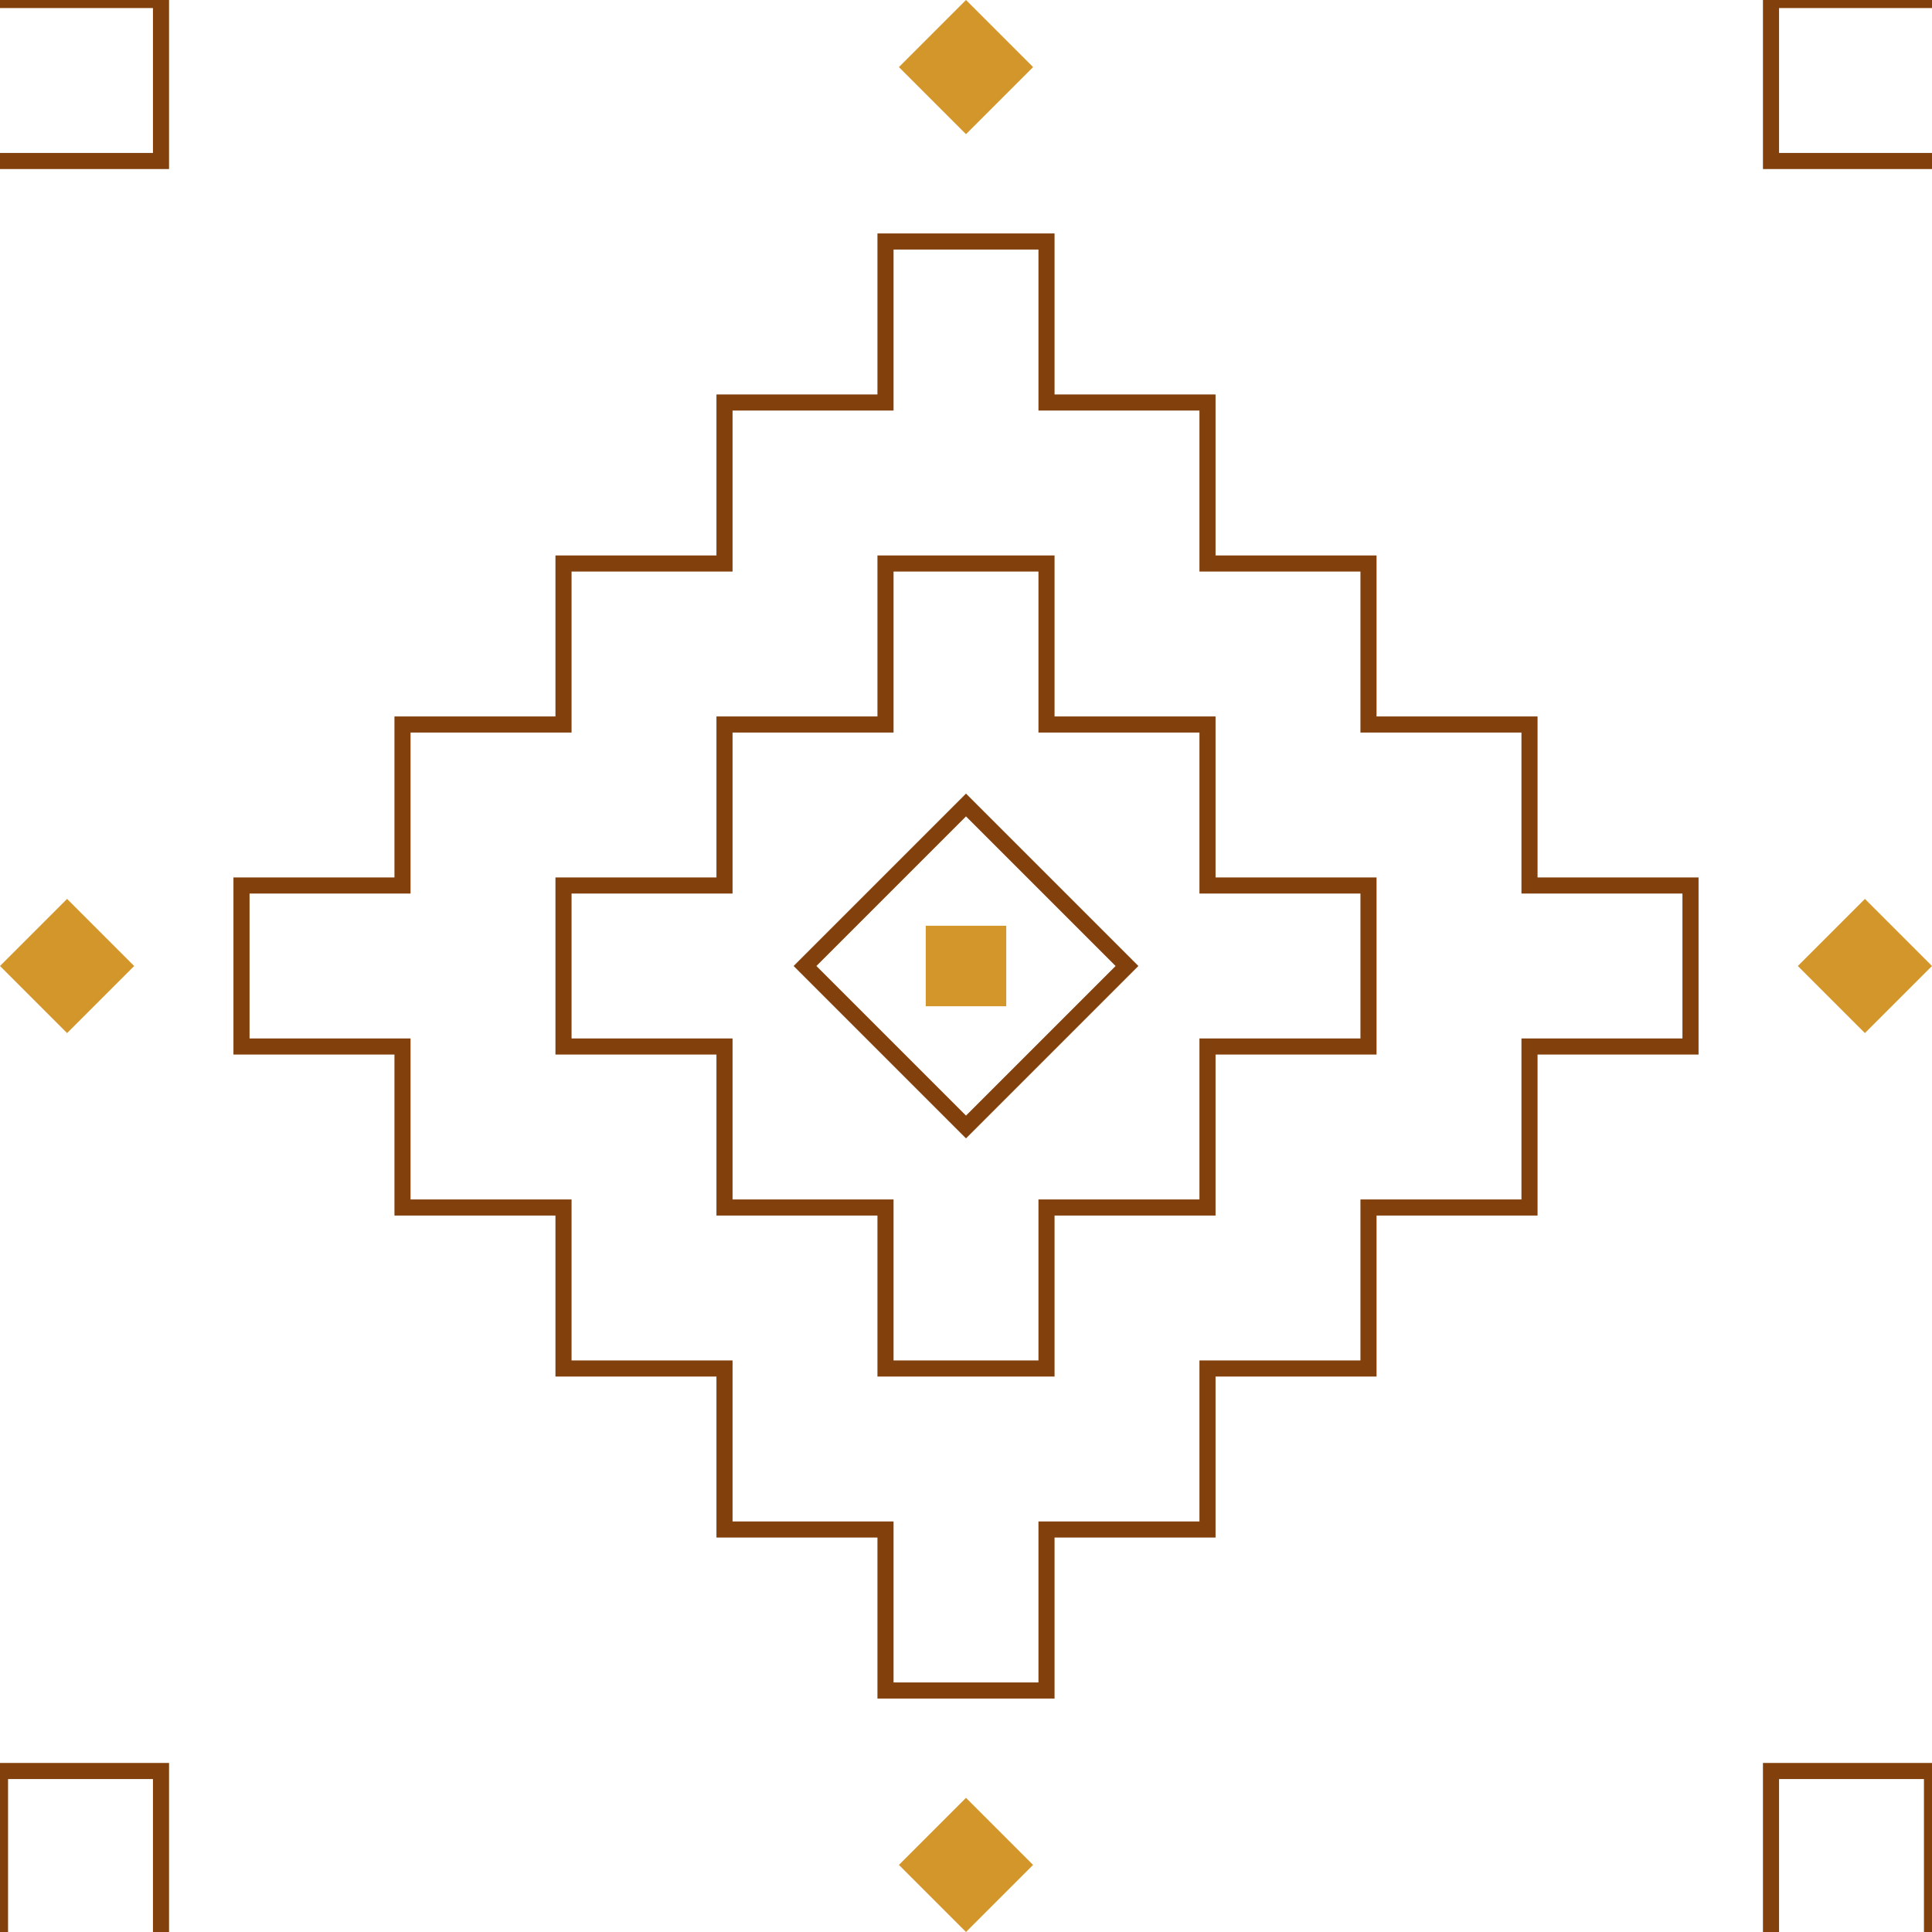
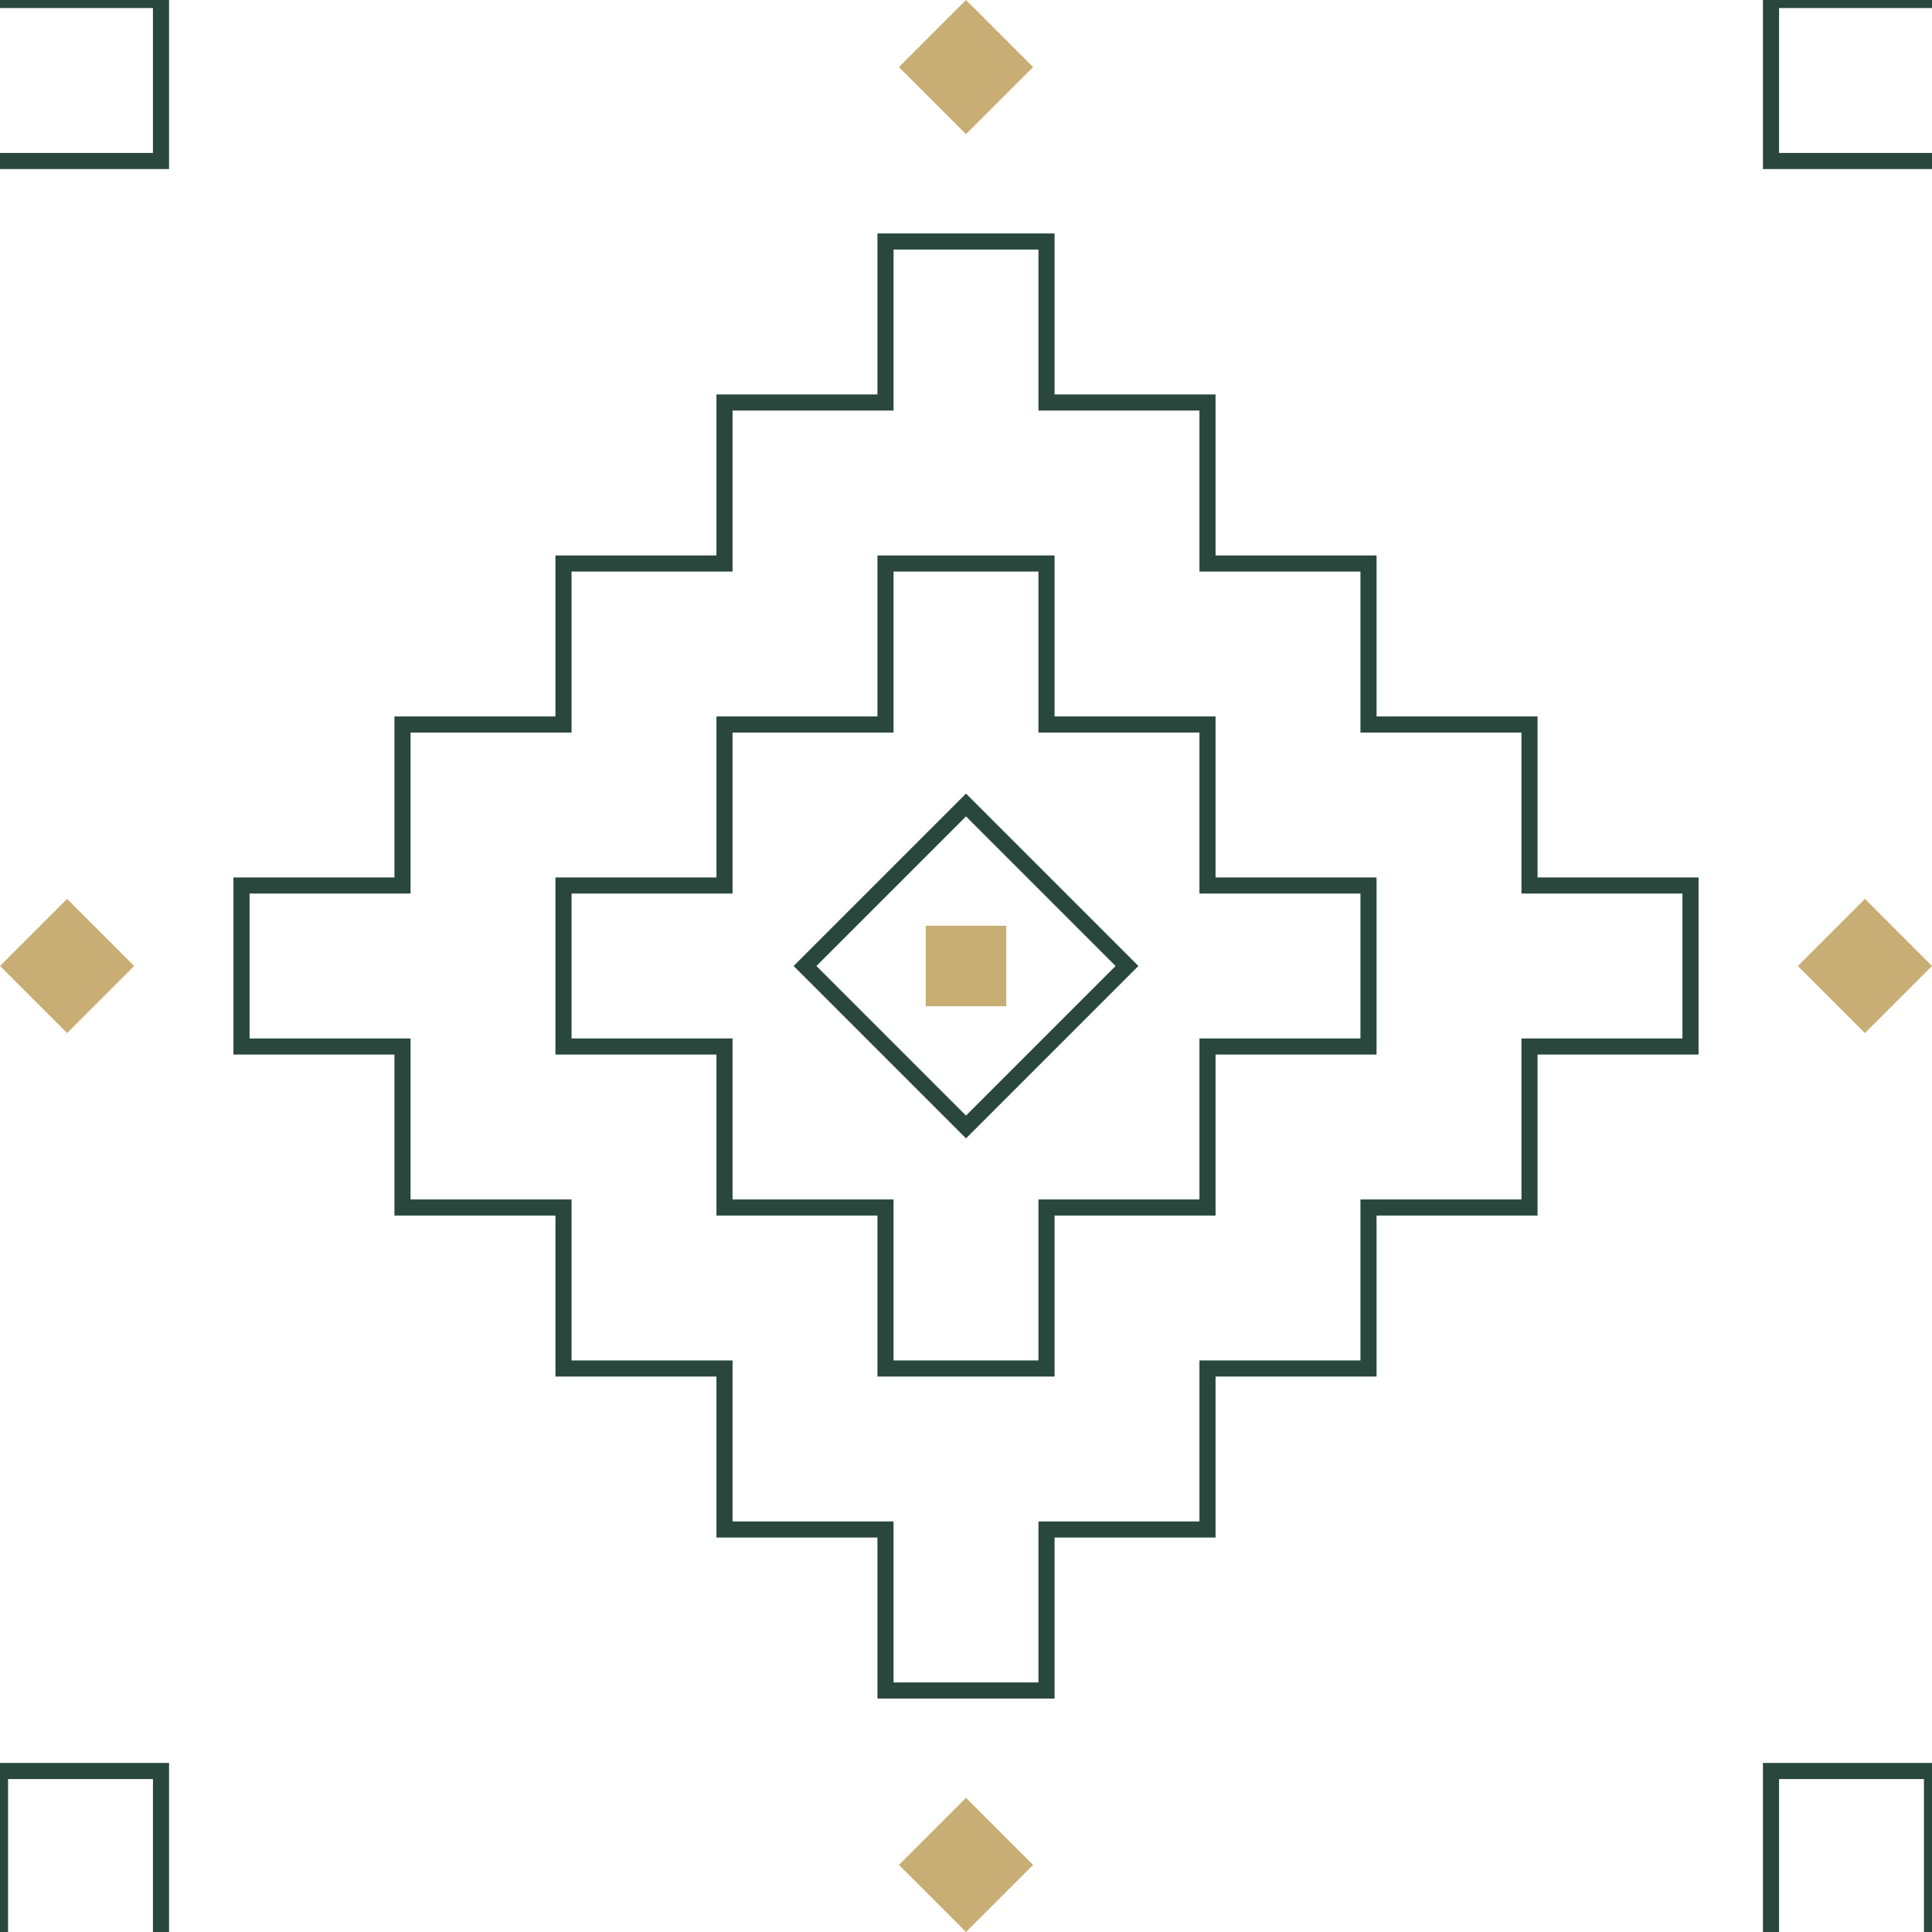
<svg xmlns="http://www.w3.org/2000/svg" width="144" height="144" viewBox="0 0 144 144" fill="none">
-   <g stroke="#82400C" stroke-width="1.2" stroke-linejoin="miter">
+   <g stroke="#29473C" stroke-width="1.2" stroke-linejoin="miter">
    <path d="M66 18h12v12h12v12h12v12h12v12h12v12h-12v12h-12v12H90v12H78v12H66v-12H54v-12H42V90H30V78H18V66h12V54h12V42h12V30h12Z" />
    <path d="M66 42h12v12h12v12h12v12H90v12H78v12H66V90H54V78H42V66h12V54h12Z" />
    <path d="m72 60 12 12-12 12-12-12Z" />
    <path d="M0 0h12v12H0m144-12h-12v12h12M0 144v-12h12v12m132 0v-12h-12v12" />
  </g>
-   <g fill="#D3962B">
+   <g fill="#C8AD75">
    <path d="m72 0 5 5-5 5-5-5Zm0 134 5 5-5 5-5-5ZM0 72l5-5 5 5-5 5Zm134 0 5-5 5 5-5 5Z" />
    <path d="M69 69h6v6h-6Z" />
  </g>
</svg>
